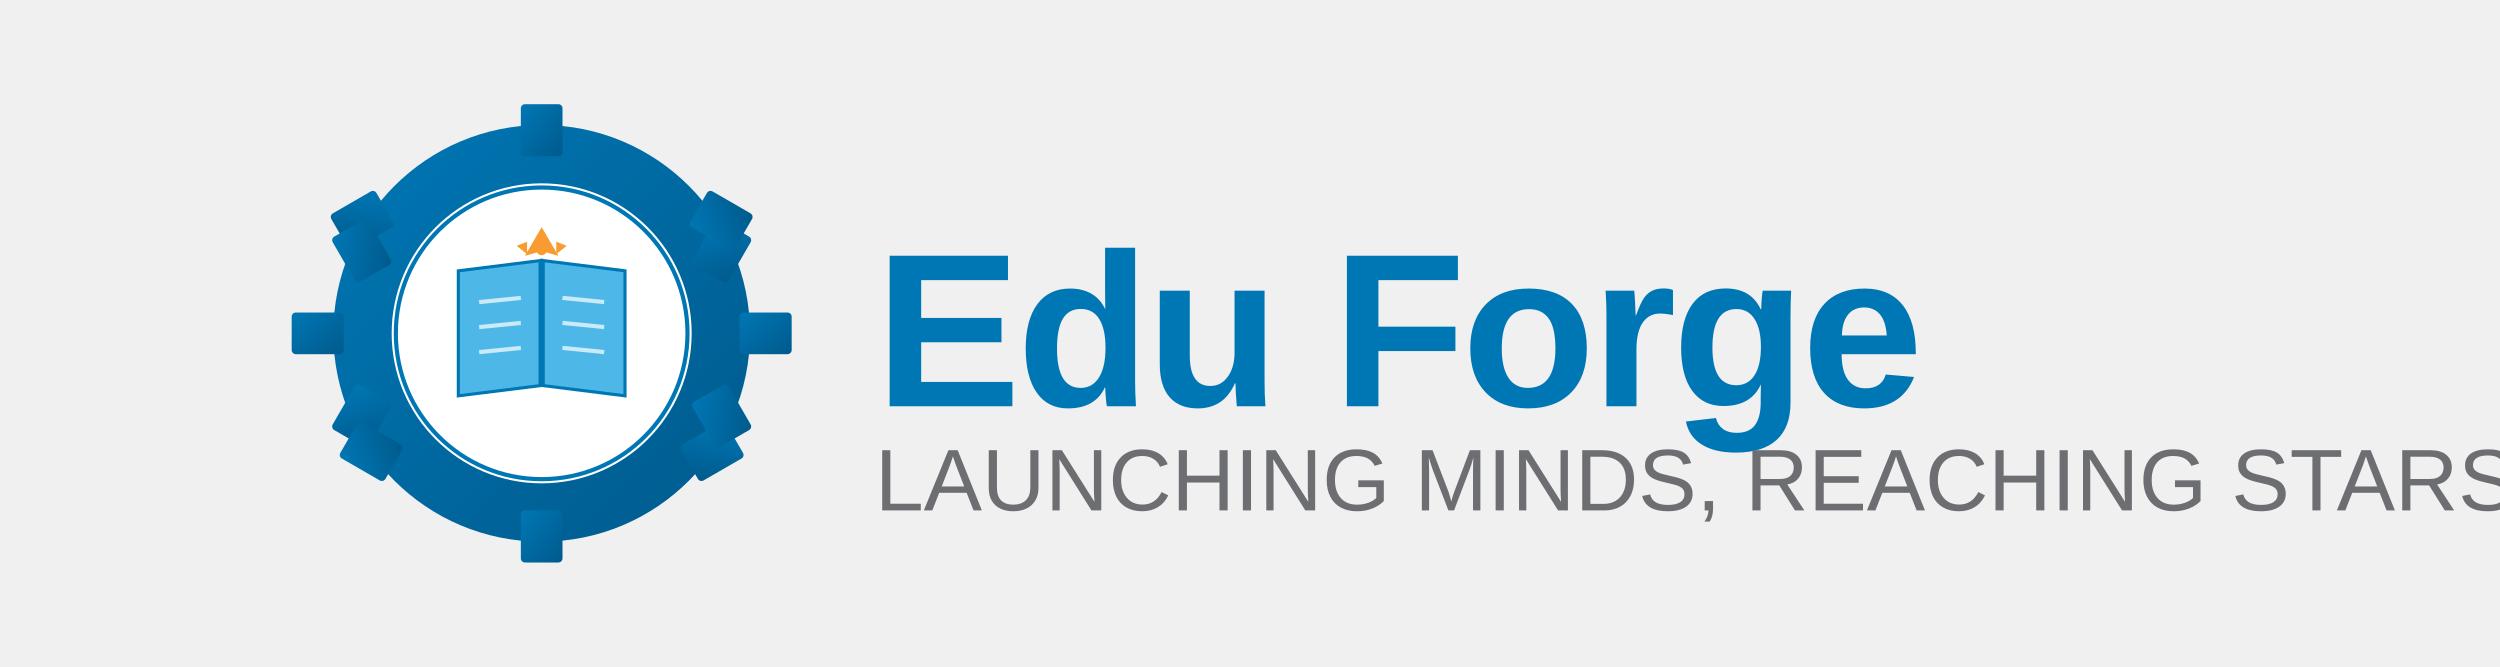
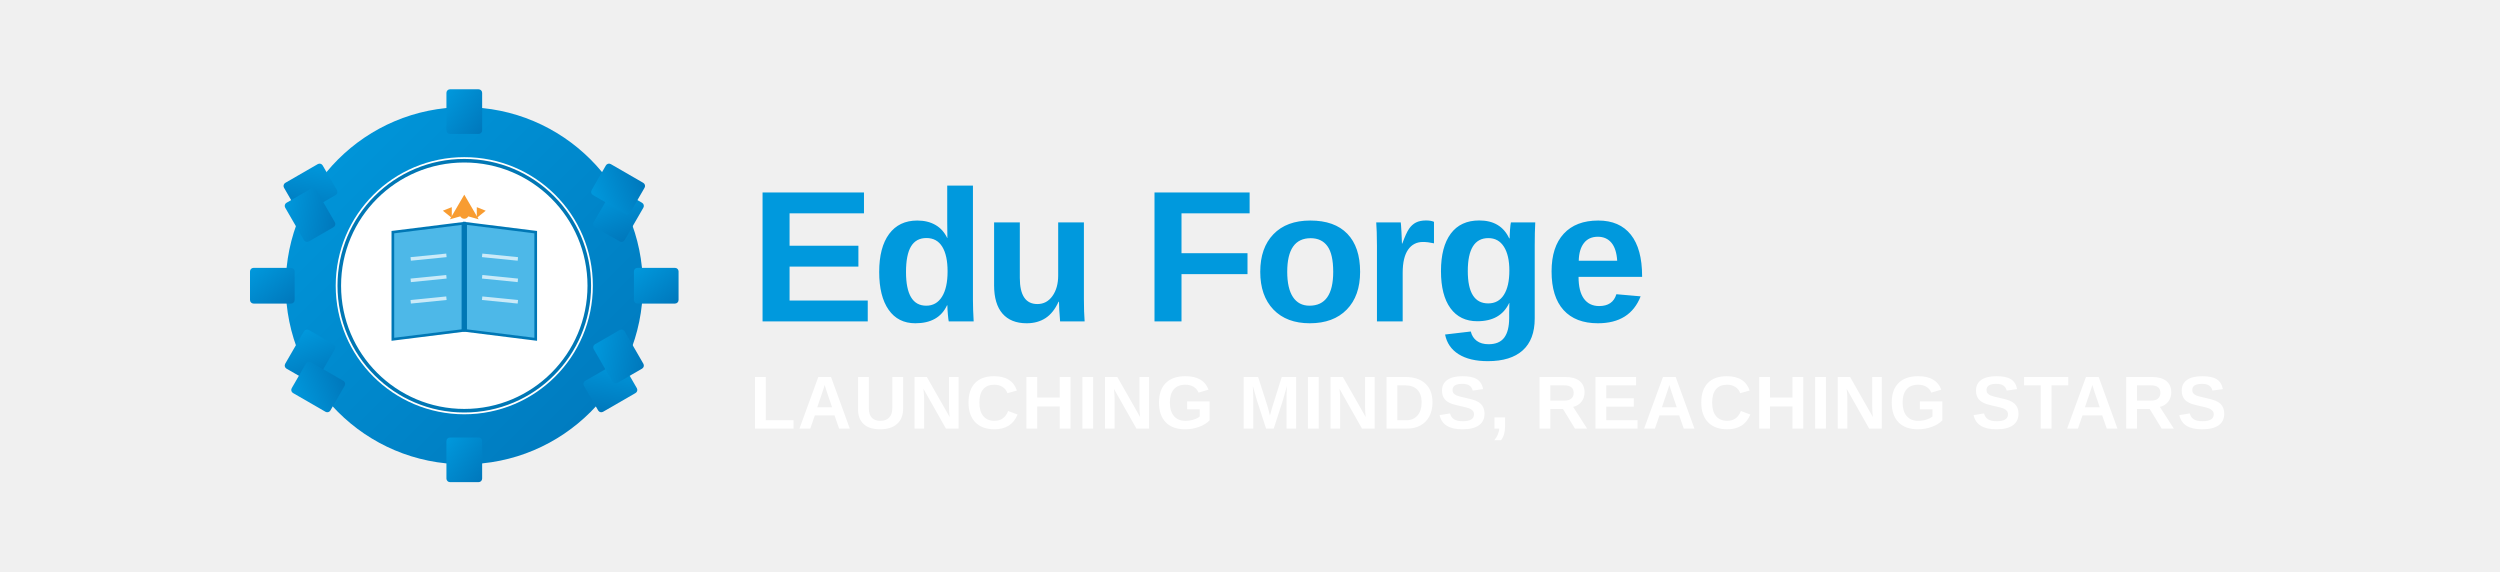
- <svg xmlns="http://www.w3.org/2000/svg" viewBox="0 0 1200 320" width="1200" height="320">
+ <svg xmlns="http://www.w3.org/2000/svg" viewBox="0 0 1400 320" width="1400" height="320">
  <defs>
    <linearGradient id="gearGradient" x1="0%" y1="0%" x2="100%" y2="100%">
-       <stop offset="0%" style="stop-color:#0077B5;stop-opacity:1" />
-       <stop offset="100%" style="stop-color:#005A8C;stop-opacity:1" />
+       <stop offset="0%" style="stop-color:#0099DD;stop-opacity:1" />
+       <stop offset="100%" style="stop-color:#0077BB;stop-opacity:1" />
    </linearGradient>
  </defs>
  <g id="gear-assembly">
    <circle cx="260" cy="160" r="100" fill="url(#gearGradient)" />
    <g id="gear-teeth">
      <rect x="250" y="50" width="20" height="25" fill="url(#gearGradient)" rx="2" />
      <rect x="305" y="70" width="20" height="25" fill="url(#gearGradient)" rx="2" transform="rotate(30 260 160)" />
      <rect x="340" y="105" width="20" height="25" fill="url(#gearGradient)" rx="2" transform="rotate(60 260 160)" />
      <rect x="355" y="150" width="25" height="20" fill="url(#gearGradient)" rx="2" />
      <rect x="340" y="195" width="20" height="25" fill="url(#gearGradient)" rx="2" transform="rotate(-60 260 160)" />
      <rect x="305" y="225" width="20" height="25" fill="url(#gearGradient)" rx="2" transform="rotate(-30 260 160)" />
      <rect x="250" y="245" width="20" height="25" fill="url(#gearGradient)" rx="2" />
      <rect x="195" y="225" width="20" height="25" fill="url(#gearGradient)" rx="2" transform="rotate(30 260 160)" />
      <rect x="160" y="195" width="20" height="25" fill="url(#gearGradient)" rx="2" transform="rotate(60 260 160)" />
      <rect x="140" y="150" width="25" height="20" fill="url(#gearGradient)" rx="2" />
      <rect x="160" y="105" width="20" height="25" fill="url(#gearGradient)" rx="2" transform="rotate(-60 260 160)" />
      <rect x="195" y="70" width="20" height="25" fill="url(#gearGradient)" rx="2" transform="rotate(-30 260 160)" />
    </g>
    <circle cx="260" cy="160" r="72" fill="white" />
    <circle cx="260" cy="160" r="70" fill="white" stroke="#0077B5" stroke-width="2" />
  </g>
  <g id="book-icon">
    <path d="M 260 125 L 220 130 L 220 190 L 260 185 Z" fill="#4DB8E8" stroke="#0077B5" stroke-width="1.5" />
    <path d="M 260 125 L 300 130 L 300 190 L 260 185 Z" fill="#4DB8E8" stroke="#0077B5" stroke-width="1.5" />
    <line x1="260" y1="125" x2="260" y2="185" stroke="#0077B5" stroke-width="3" />
    <line x1="230" y1="145" x2="250" y2="143" stroke="white" stroke-width="2" opacity="0.7" />
    <line x1="230" y1="157" x2="250" y2="155" stroke="white" stroke-width="2" opacity="0.7" />
    <line x1="230" y1="169" x2="250" y2="167" stroke="white" stroke-width="2" opacity="0.7" />
    <line x1="270" y1="143" x2="290" y2="145" stroke="white" stroke-width="2" opacity="0.7" />
    <line x1="270" y1="155" x2="290" y2="157" stroke="white" stroke-width="2" opacity="0.7" />
    <line x1="270" y1="167" x2="290" y2="169" stroke="white" stroke-width="2" opacity="0.7" />
  </g>
  <g id="crown-spark">
    <polygon points="260,110 253,122 260,120 267,122" fill="#F89C31" stroke="#F89C31" stroke-width="1" />
    <polygon points="253,122 248,118 253,116" fill="#F89C31" />
    <polygon points="267,122 272,118 267,116" fill="#F89C31" />
    <circle cx="260" cy="120" r="2.5" fill="#F89C31" />
  </g>
-   <text x="420" y="195" font-family="'Arial Black', 'Arial Bold', Arial, sans-serif" font-size="105" font-weight="900" fill="#0077B5" letter-spacing="-2">
+   <text x="420" y="180" font-family="'Arial Black', 'Arial Bold', Arial, sans-serif" font-size="105" font-weight="900" fill="#0099DD" letter-spacing="-2">
    Edu Forge
  </text>
-   <text x="420" y="245" font-family="Arial, Helvetica, sans-serif" font-size="42" font-weight="400" fill="#6D6E71" letter-spacing="0">
+   <text x="420" y="240" font-family="Arial, Helvetica, sans-serif" font-size="42" font-weight="600" fill="#FFFFFF" letter-spacing="1">
    LAUNCHING MINDS, REACHING STARS
  </text>
</svg>
